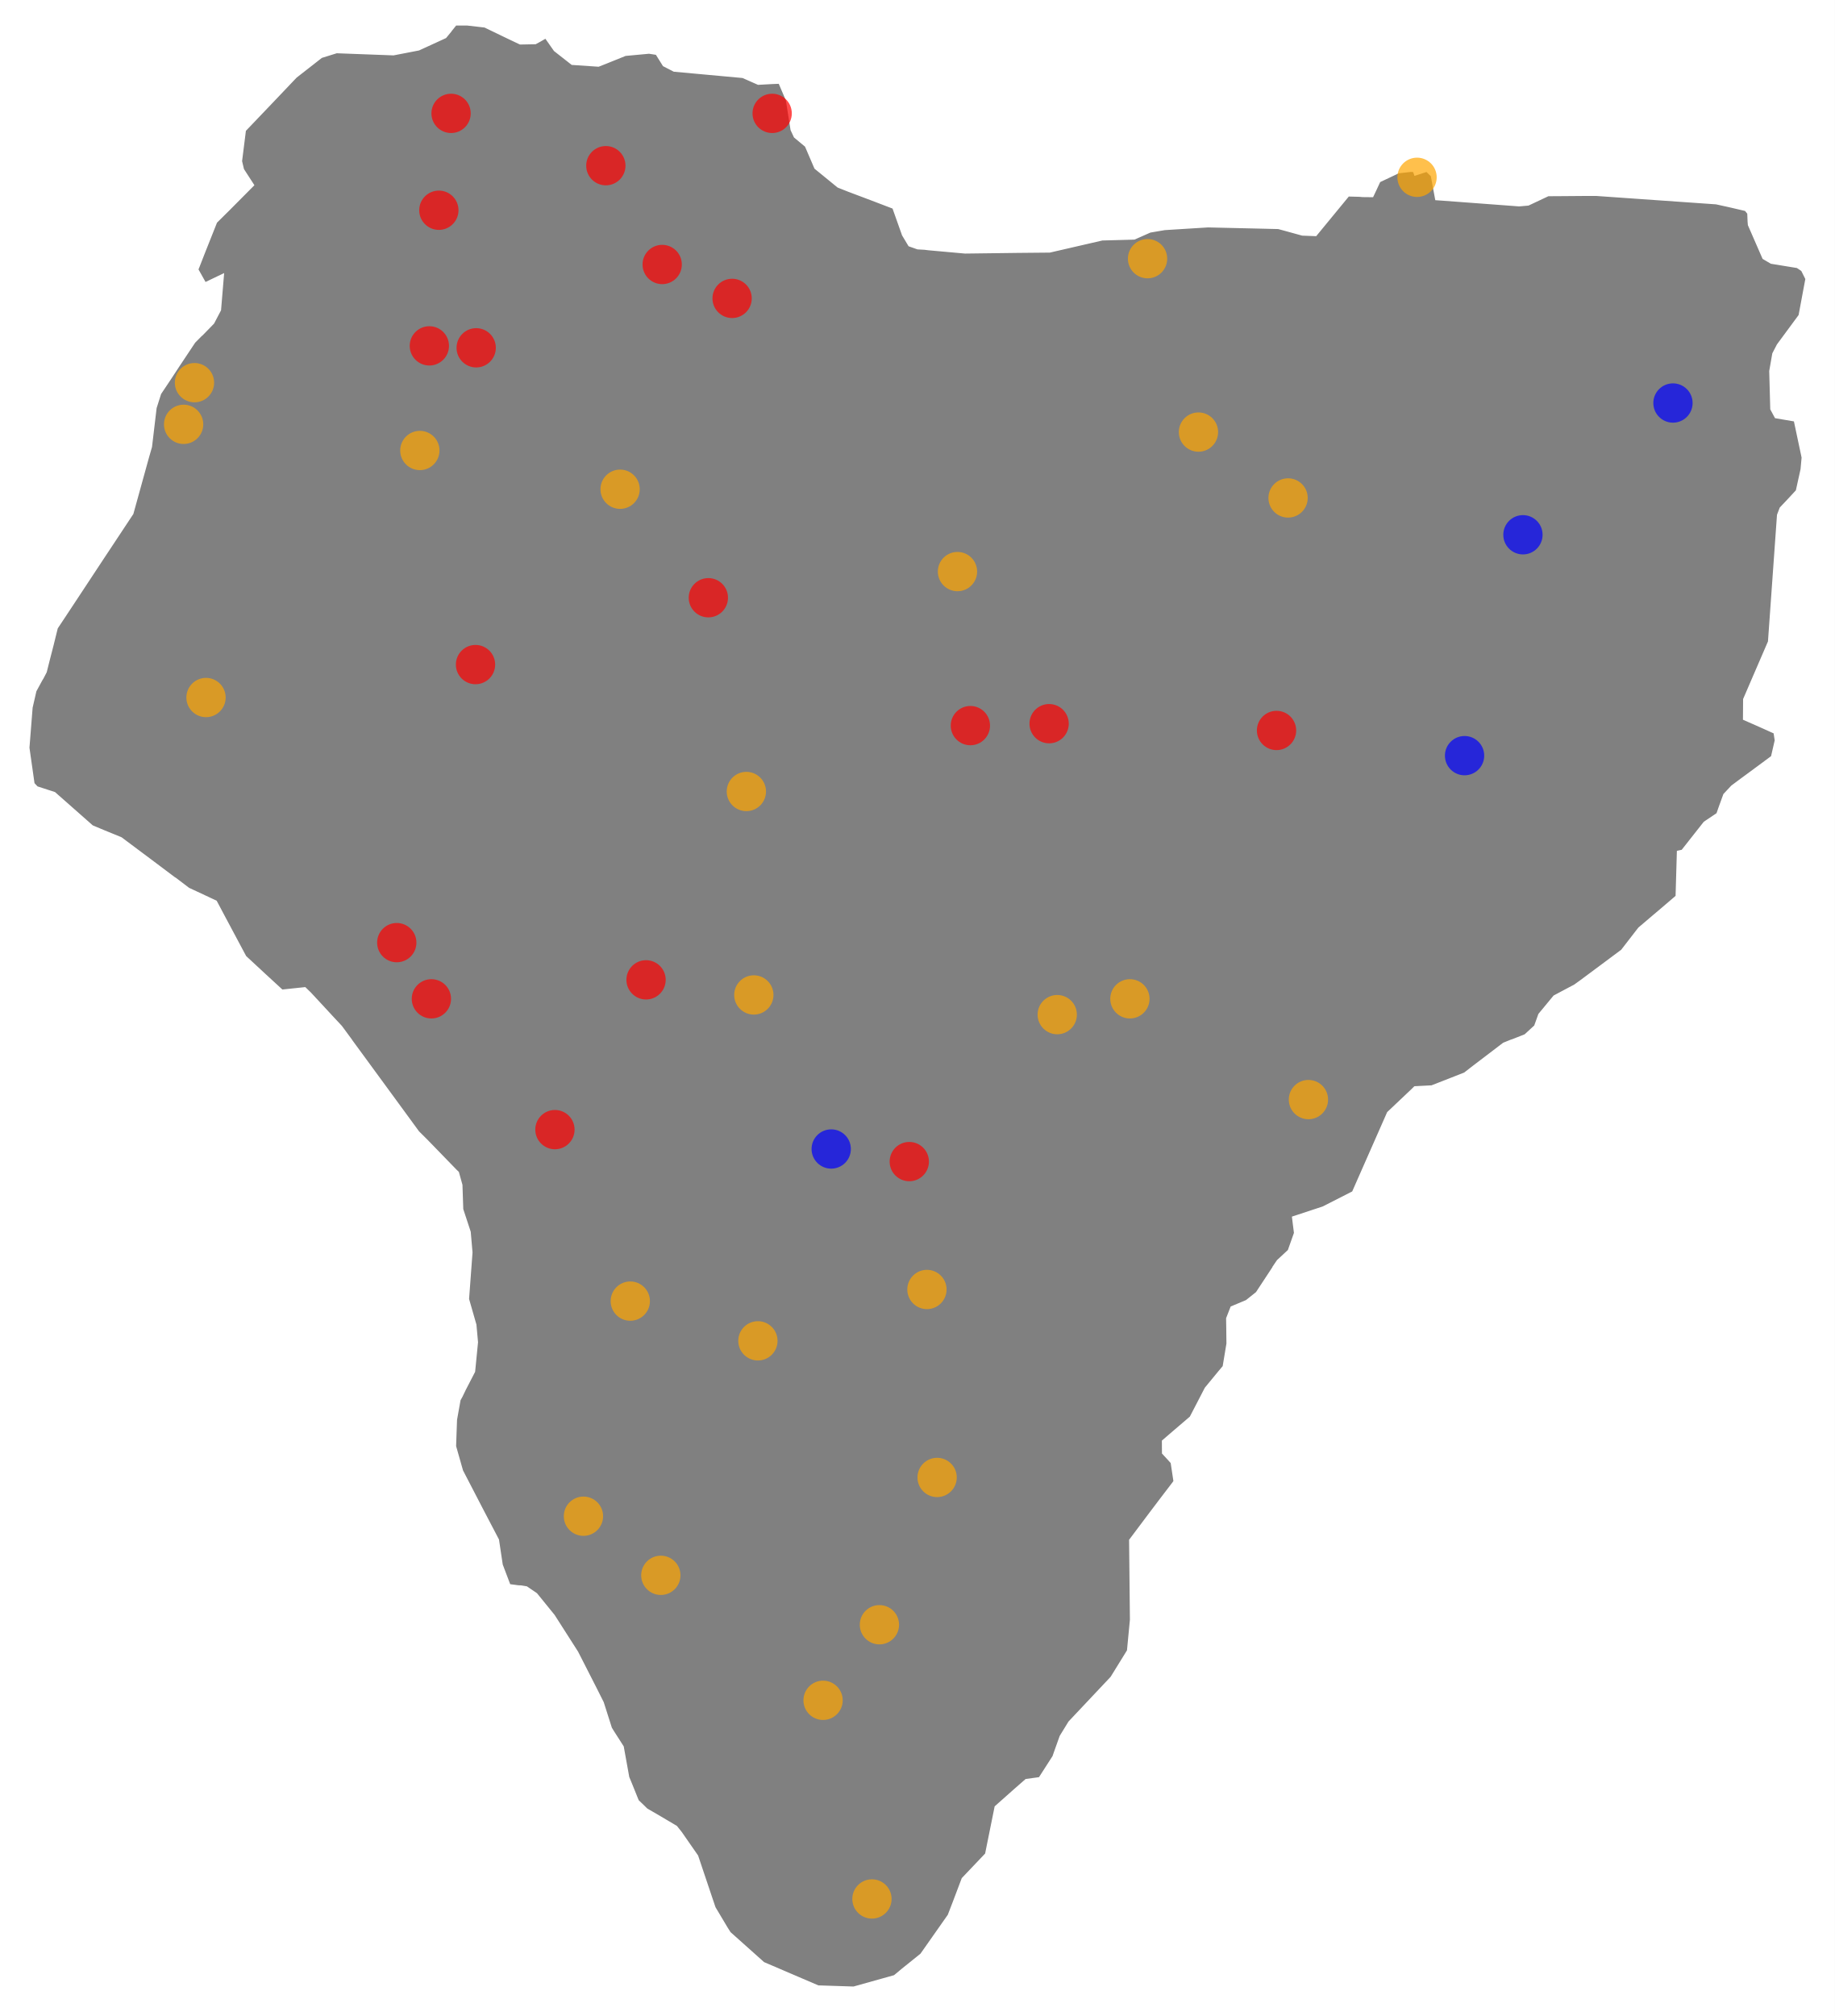
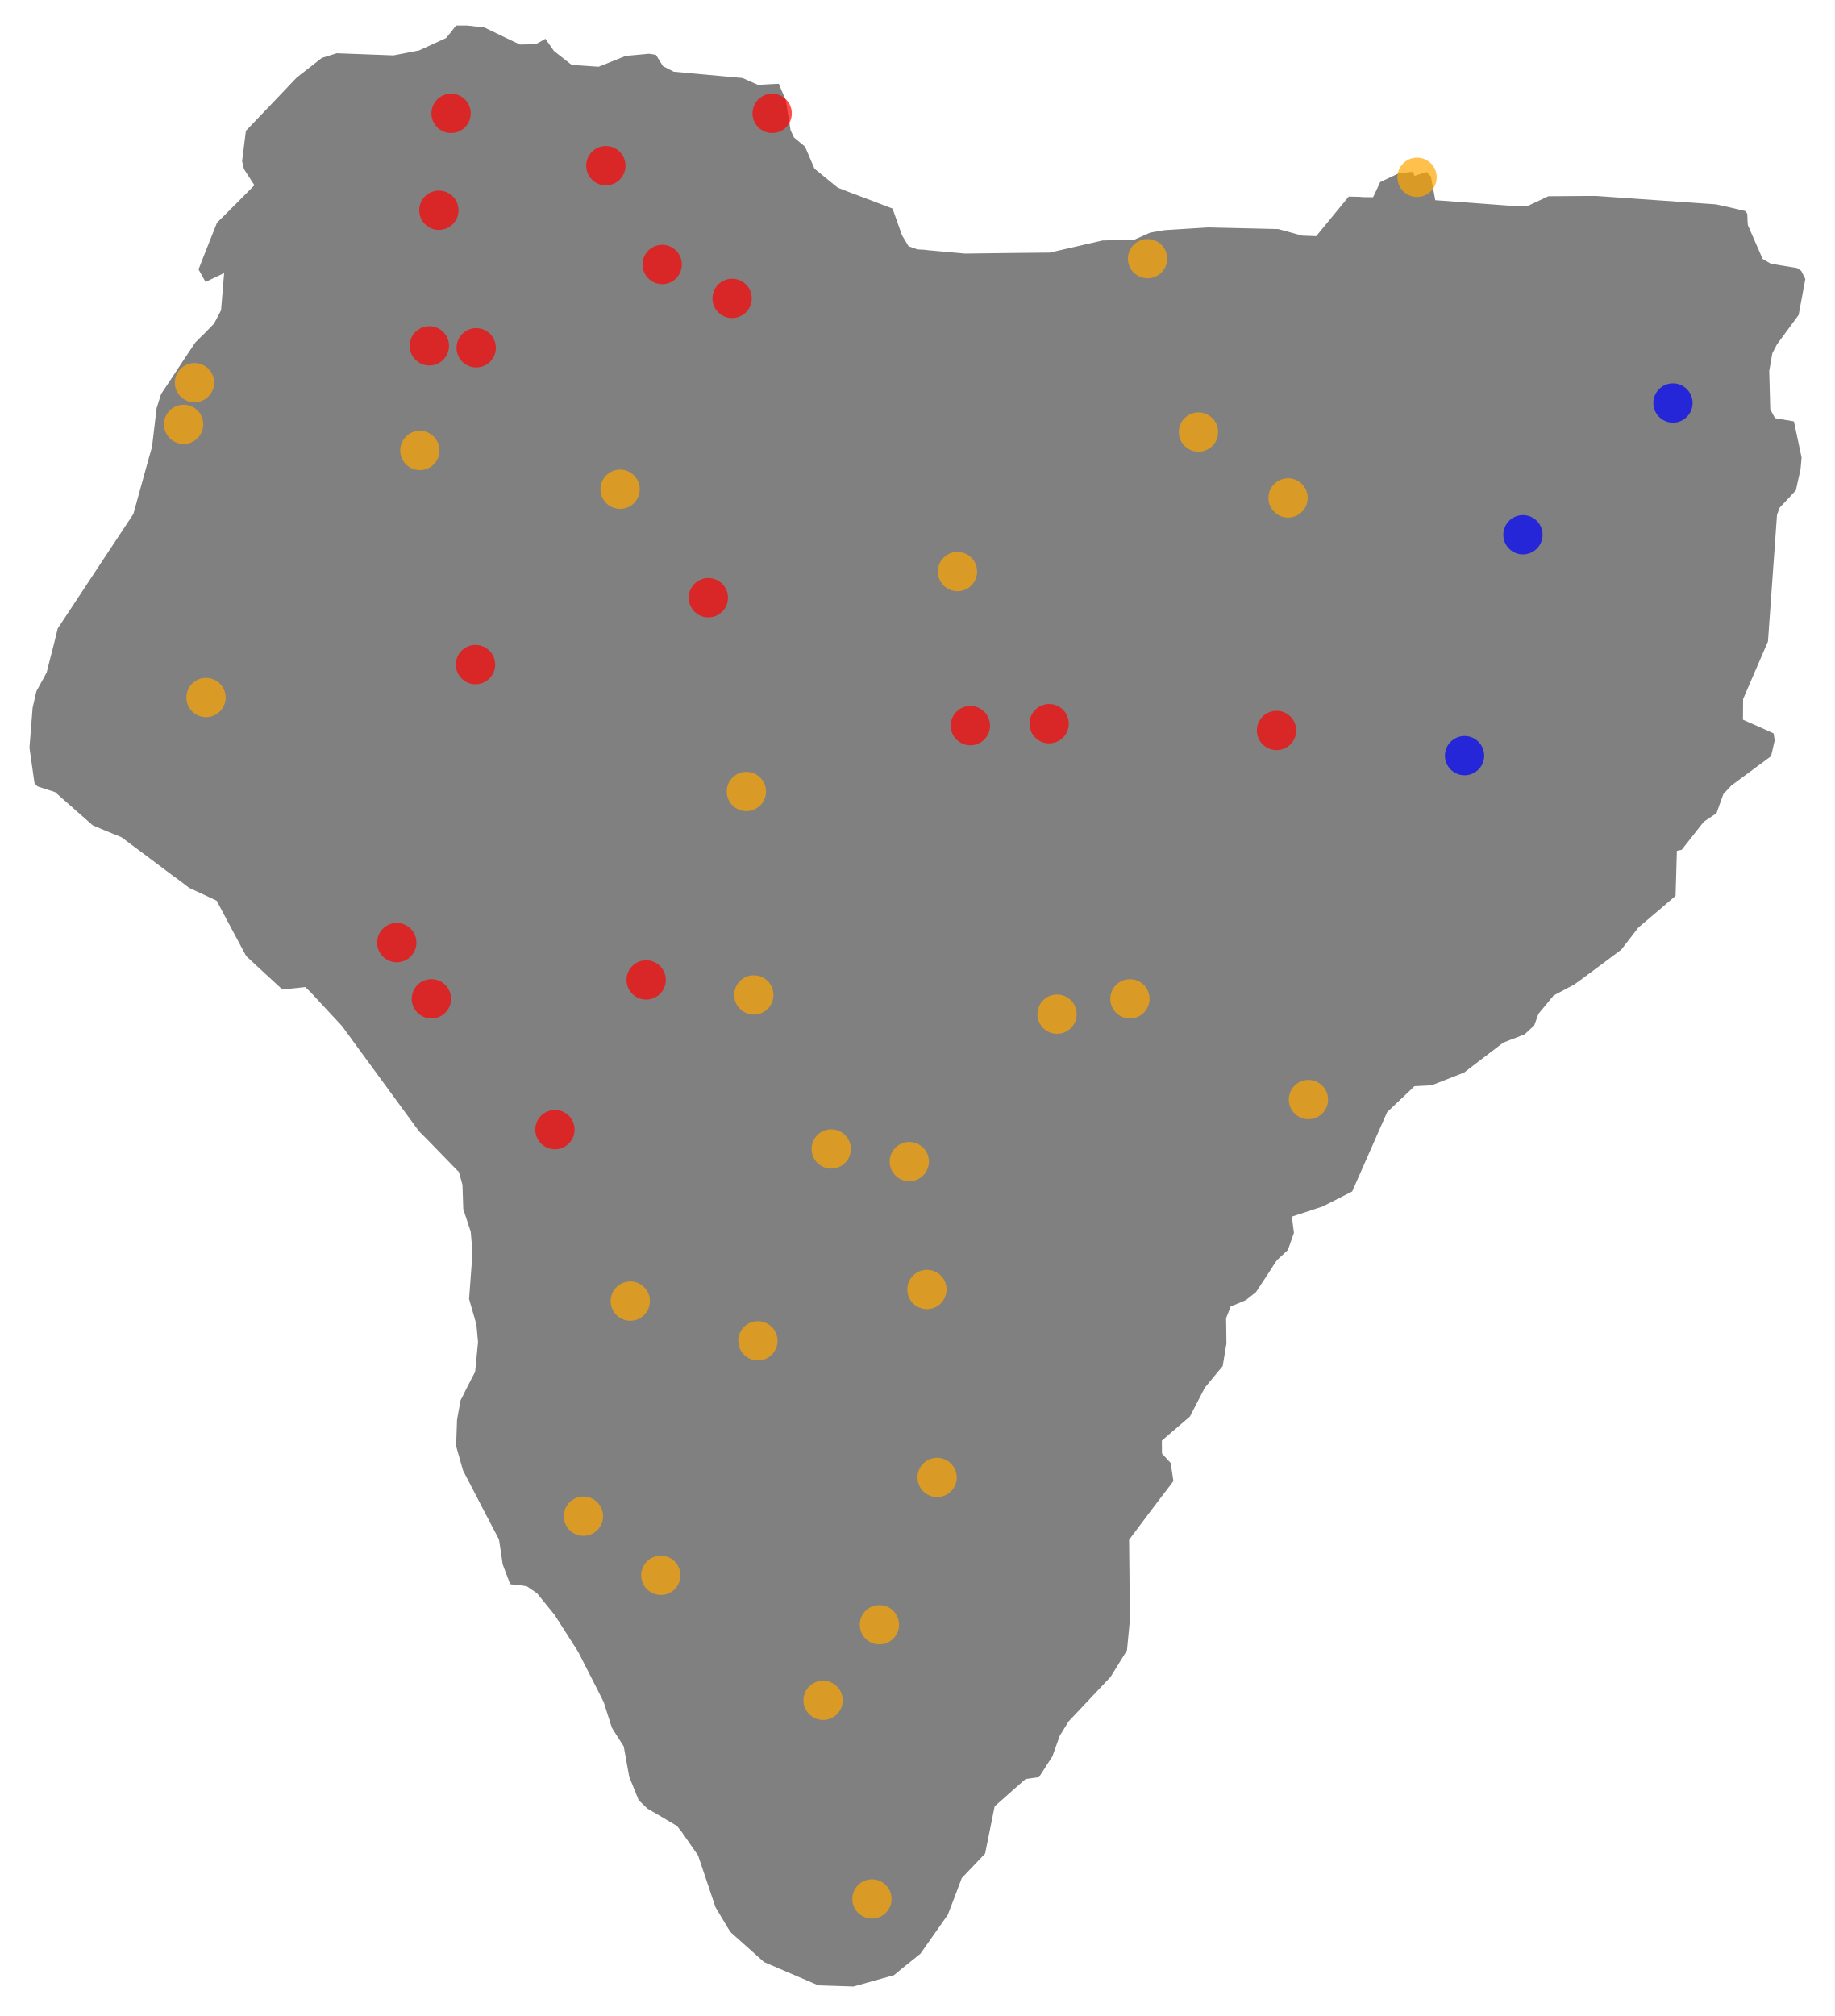
<svg xmlns="http://www.w3.org/2000/svg" version="1.1" class="marks" width="467" height="513" viewBox="0 0 467 513">
  <rect width="467" height="513" fill="white" />
  <g fill="none" stroke-miterlimit="10" transform="translate(6,6)">
    <g class="mark-group role-frame root" role="graphics-object" aria-roledescription="group mark container">
      <g transform="translate(0,0)">
        <path class="background" aria-hidden="true" d="M0,0h455v500h-455Z" />
        <g>
          <g class="mark-shape role-mark layer_0_marks" role="graphics-symbol" aria-roledescription="shape mark container">
            <path transform="translate(0,0)" d="M188.194,493.712L179.556,485.994L178.726,484.687L175.651,479.534L174.701,476.723L171.228,466.391L167.116,460.474L165.959,459.019L161.795,456.553L158.443,454.605L156.128,452.361L154.4,448.071L153.674,446.32L152.275,438.578L149.891,434.855L149.269,433.844L147.196,427.335L145.451,423.858L140.699,414.538L134.756,405.242L130.333,399.793L127.914,398.141L126.584,397.919L125.91,397.895L123.491,397.574L121.47,392.248L120.951,388.797L120.52,385.912L116.649,378.515L111.38,368.357L109.583,362.045L109.825,355.24L110.741,350.136L111.259,349.2L112.14,347.375L114.438,342.937L115.164,335.54L114.766,331.152L112.883,324.594L113.764,312.71L113.315,307.533L111.414,301.763L111.207,295.575L110.343,292.469L109.894,292.05L106.162,288.203L102.569,284.505L100.271,282.212L92.859,272.08L83.27,258.988L83.132,258.767L80.644,255.389L78.484,253.072L72.748,246.883L71.521,245.7L65.699,246.316L61.38,242.347L56.248,237.589L50.512,226.84L48.785,223.586L46.107,222.329L41.874,220.356L38.505,217.793L38.142,217.571L32.302,213.182L28.639,210.446L24.683,207.488L20.277,205.688L17.34,204.455L7.751,195.999L3.276,194.545L2.309,193.51L0.996,184.289L1.808,174.009L2.793,169.72L4.348,166.86L4.624,166.417L5.419,164.888L6.093,162.201L7.146,158.109L8.235,153.696L10.135,150.837L14.109,144.821L20.122,135.7L23.111,131.189L27.482,124.583L31.438,110.285L32.198,107.647L33.373,97.737L34.548,94.04L37.053,90.293L39.351,86.792L43.29,80.876L44.949,79.2L45.243,78.954L48.076,76.045L49.769,72.816L50.478,64.311L46.107,66.406L43.964,62.586L44.31,61.748L45.675,58.247L48.802,50.384L52.084,47.13L58.114,41.066L55.626,37.221L55.108,35.027L56.11,27.065L63.056,19.793L69.154,13.385L75.685,8.282L79.642,7.05L94.12,7.592L100.495,6.36L107.216,3.278L108.477,1.75L108.546,1.627L109.859,0L112.935,0L117.461,0.518L123.18,3.278L126.446,4.831L130.212,4.757L131.335,4.141L132.959,3.204L135.361,6.631L139.697,10.032L146.28,10.476L148.215,9.712L153.104,7.74L159.203,7.173L161.242,7.493L163.091,10.451L165.63,11.758L183.115,13.36L187.019,15.085L190.596,14.888L192.531,14.814L194.501,19.424L195.693,26.966L196.487,28.667L199.304,31.009L201.705,36.605L207.441,41.288L210.119,42.348L212.935,43.408L215.942,44.542L221.557,46.686L224.045,53.687L225.582,56.251L227.604,56.965L229.366,57.064L230.333,57.187L239.629,58.025L253.105,57.853L261.139,57.779L274.511,54.698L282.632,54.476L286.64,52.701L290.389,52.06L295.486,51.74L301.464,51.37L308.858,51.542L314.266,51.666L319.397,51.789L321.574,52.38L325.496,53.465L328.762,53.588L332.615,48.905L337.055,43.506L339.975,43.58L340.856,43.654L343.154,43.679L343.81,42.299L344.899,39.957L349.857,37.615L353.071,37.245L354.038,37.319L354.315,38.133L357.2,37.196L358.634,38.601L359.101,41.14L359.722,44.468L361.156,44.566L380.645,46.021L382.891,45.824L387.971,43.433L391.858,43.408L398.043,43.359L400.22,43.359L430.818,45.503L434.187,46.243L438.42,47.229L439.198,48.19L439.284,50.384L439.353,51.173L442.999,59.529L444.882,60.638L451.534,61.723L452.847,62.61L454.004,64.927L452.242,74.369L449.132,78.584L446.679,81.912L445.556,84.081L444.795,88.444L445.055,98.033L446.091,99.956L450.998,100.794L453.037,110.408L452.76,113.465L451.534,119.011L449.201,121.526L447.404,123.424L446.765,125.1L444.467,157.345L440.407,166.737L438.144,171.988L438.109,176.82L441.081,178.126L445.867,180.271L446.195,182.416L445.21,186.705L442.014,189.072L437.263,192.573L434.982,194.274L433.064,196.32L431.838,199.697L431.302,201.25L428.365,203.223L427.95,203.519L422.301,210.692L421.281,210.914L420.953,222.205L416.772,225.78L415.079,227.21L411.364,230.366L410.5,231.475L406.976,236.036L396.506,243.826L394.933,244.96L391.91,246.563L389.733,247.722L385.984,252.258L384.913,255.241L382.304,257.632L379.108,258.89L378.658,259.038L376.827,259.777L369.311,265.497L366.893,267.371L358.444,270.674L354.194,270.896L353.572,271.513L347.473,277.282L342.255,289.116L338.541,297.547L330.835,301.468L323.354,303.933L323.509,305.19L323.838,307.779L322.214,312.365L319.397,314.978L318.326,316.556L318.292,316.679L314.042,323.139L311.381,325.259L309.204,326.172L307.614,326.837L306.561,329.525L306.595,331.596L306.647,335.91L305.662,341.852L304.556,343.159L301.066,347.4L298.371,352.602L297.231,354.796L292.704,358.667L290.216,360.812L290.234,363.672L291.287,364.806L292.428,366.064L293.171,370.995L292.791,371.537L289.681,375.606L287.089,379.033L281.871,385.986L282.079,406.179L281.319,414.119L277.068,420.998L266.356,432.365L264.162,435.94L262.728,439.959L262.331,441.093L258.737,446.69L257.476,446.863L255.264,447.159L252.725,449.378L247.611,453.915L245.572,464L245.192,465.898L239.214,472.186L237.02,477.981L235.672,481.482L228.64,491.493L223.855,495.34L223.319,495.783L223.094,495.981L221.781,497.066L211.294,500L202.172,499.704Z" fill="gray" stroke="white" />
          </g>
          <g class="mark-symbol role-mark layer_1_marks" role="graphics-object" aria-roledescription="symbol mark container">
            <path aria-label="longitude: 167.47371; latitude: −45.50603" role="graphics-symbol" aria-roledescription="circle" transform="translate(240.9762,178.6441)" d="M5,0A5,5,0,1,1,-5,0A5,5,0,1,1,5,0" fill="red" stroke-width="2" opacity="0.7" />
            <path aria-label="longitude: 167.47822; latitude: −45.50608" role="graphics-symbol" aria-roledescription="circle" transform="translate(318.8964,179.8767)" d="M5,0A5,5,0,1,1,-5,0A5,5,0,1,1,5,0" fill="red" stroke-width="2" opacity="0.7" />
            <path aria-label="longitude: 167.47487; latitude: −45.50601" role="graphics-symbol" aria-roledescription="circle" transform="translate(261.0178,178.151)" d="M5,0A5,5,0,1,1,-5,0A5,5,0,1,1,5,0" fill="red" stroke-width="2" opacity="0.7" />
-             <path aria-label="longitude: 167.47281; latitude: −45.51053" role="graphics-symbol" aria-roledescription="circle" transform="translate(225.4267,289.5841)" d="M5,0A5,5,0,1,1,-5,0A5,5,0,1,1,5,0" fill="red" stroke-width="2" opacity="0.7" />
            <path aria-label="longitude: 167.47079; latitude: −45.49971" role="graphics-symbol" aria-roledescription="circle" transform="translate(190.5268,22.84997)" d="M5,0A5,5,0,1,1,-5,0A5,5,0,1,1,5,0" fill="red" stroke-width="2" opacity="0.7" />
-             <path aria-label="longitude: 167.468932349; latitude: −45.5086540496" role="graphics-symbol" aria-roledescription="circle" transform="translate(158.4318,243.3346)" d="M5,0A5,5,0,1,1,-5,0A5,5,0,1,1,5,0" fill="red" stroke-width="2" opacity="0.7" />
+             <path aria-label="longitude: 167.468933702; latitude: −45.5086551015" role="graphics-symbol" aria-roledescription="circle" transform="translate(158.4551,243.3605)" d="M5,0A5,5,0,1,1,-5,0A5,5,0,1,1,5,0" fill="red" stroke-width="2" opacity="0.7" />
            <path aria-label="longitude: 167.46577; latitude: −45.50885" role="graphics-symbol" aria-roledescription="circle" transform="translate(103.7952,248.1654)" d="M5,0A5,5,0,1,1,-5,0A5,5,0,1,1,5,0" fill="red" stroke-width="2" opacity="0.7" />
+             <path aria-label="longitude: 167.4702; latitude: −45.50162" role="graphics-symbol" aria-roledescription="circle" transform="translate(180.3332,69.93147)" d="M5,0A5,5,0,1,1,-5,0A5,5,0,1,1,5,0" fill="red" stroke-width="2" opacity="0.7" />
            <path aria-label="longitude: 167.46985; latitude: −45.50471" role="graphics-symbol" aria-roledescription="circle" transform="translate(174.2862,146.1034)" d="M5,0A5,5,0,1,1,-5,0A5,5,0,1,1,5,0" fill="red" stroke-width="2" opacity="0.7" />
-             <path aria-label="longitude: 167.4702; latitude: −45.50162" role="graphics-symbol" aria-roledescription="circle" transform="translate(180.3332,69.93147)" d="M5,0A5,5,0,1,1,-5,0A5,5,0,1,1,5,0" fill="red" stroke-width="2" opacity="0.7" />
            <path aria-label="longitude: 167.46643; latitude: −45.50213" role="graphics-symbol" aria-roledescription="circle" transform="translate(115.1981,82.50324)" d="M5,0A5,5,0,1,1,-5,0A5,5,0,1,1,5,0" fill="red" stroke-width="2" opacity="0.7" />
            <path aria-label="longitude: 167.46574; latitude: −45.50211" role="graphics-symbol" aria-roledescription="circle" transform="translate(103.2769,82.01023)" d="M5,0A5,5,0,1,1,-5,0A5,5,0,1,1,5,0" fill="red" stroke-width="2" opacity="0.7" />
            <path aria-label="longitude: 167.46526; latitude: −45.50827" role="graphics-symbol" aria-roledescription="circle" transform="translate(94.9838,233.8664)" d="M5,0A5,5,0,1,1,-5,0A5,5,0,1,1,5,0" fill="red" stroke-width="2" opacity="0.7" />
            <path aria-label="longitude: 167.46834; latitude: −45.50025" role="graphics-symbol" aria-roledescription="circle" transform="translate(148.1976,36.16081)" d="M5,0A5,5,0,1,1,-5,0A5,5,0,1,1,5,0" fill="red" stroke-width="2" opacity="0.7" />
            <path aria-label="longitude: 167.46642; latitude: −45.5054" role="graphics-symbol" aria-roledescription="circle" transform="translate(115.0254,163.1132)" d="M5,0A5,5,0,1,1,-5,0A5,5,0,1,1,5,0" fill="red" stroke-width="2" opacity="0.7" />
            <path aria-label="longitude: 167.46917; latitude: −45.50127" role="graphics-symbol" aria-roledescription="circle" transform="translate(162.5377,61.30385)" d="M5,0A5,5,0,1,1,-5,0A5,5,0,1,1,5,0" fill="red" stroke-width="2" opacity="0.7" />
            <path aria-label="longitude: 167.46759; latitude: −45.5102" role="graphics-symbol" aria-roledescription="circle" transform="translate(135.2397,281.4482)" d="M5,0A5,5,0,1,1,-5,0A5,5,0,1,1,5,0" fill="red" stroke-width="2" opacity="0.7" />
            <path aria-label="longitude: 167.46606; latitude: −45.49971" role="graphics-symbol" aria-roledescription="circle" transform="translate(108.8056,22.84997)" d="M5,0A5,5,0,1,1,-5,0A5,5,0,1,1,5,0" fill="red" stroke-width="2" opacity="0.7" />
            <path aria-label="longitude: 167.46588; latitude: −45.50071" role="graphics-symbol" aria-roledescription="circle" transform="translate(105.6957,47.49977)" d="M5,0A5,5,0,1,1,-5,0A5,5,0,1,1,5,0" fill="red" stroke-width="2" opacity="0.7" />
          </g>
          <g class="mark-symbol role-mark layer_2_marks" role="graphics-object" aria-roledescription="symbol mark container">
+             <path aria-label="longitude: 167.47281; latitude: −45.51053" role="graphics-symbol" aria-roledescription="circle" transform="translate(225.4267,289.5841)" d="M5,0A5,5,0,1,1,-5,0A5,5,0,1,1,5,0" fill="orange" stroke-width="2" opacity="0.7" />
            <path aria-label="longitude: 167.47041; latitude: −45.50671" role="graphics-symbol" aria-roledescription="circle" transform="translate(183.9614,195.4078)" d="M5,0A5,5,0,1,1,-5,0A5,5,0,1,1,5,0" fill="orange" stroke-width="2" opacity="0.7" />
            <path aria-label="longitude: 167.47307; latitude: −45.51185" role="graphics-symbol" aria-roledescription="circle" transform="translate(229.9188,322.1282)" d="M5,0A5,5,0,1,1,-5,0A5,5,0,1,1,5,0" fill="orange" stroke-width="2" opacity="0.7" />
            <path aria-label="longitude: 167.4687; latitude: −45.51197" role="graphics-symbol" aria-roledescription="circle" transform="translate(154.4174,325.0868)" d="M5,0A5,5,0,1,1,-5,0A5,5,0,1,1,5,0" fill="orange" stroke-width="2" opacity="0.7" />
            <path aria-label="longitude: 167.47839; latitude: −45.50368" role="graphics-symbol" aria-roledescription="circle" transform="translate(321.8336,120.7123)" d="M5,0A5,5,0,1,1,-5,0A5,5,0,1,1,5,0" fill="orange" stroke-width="2" opacity="0.7" />
            <path aria-label="longitude: 167.47058; latitude: −45.51238" role="graphics-symbol" aria-roledescription="circle" transform="translate(186.8986,335.1953)" d="M5,0A5,5,0,1,1,-5,0A5,5,0,1,1,5,0" fill="orange" stroke-width="2" opacity="0.7" />
            <path aria-label="longitude: 167.47707; latitude: −45.503" role="graphics-symbol" aria-roledescription="circle" transform="translate(299.0276,103.9495)" d="M5,0A5,5,0,1,1,-5,0A5,5,0,1,1,5,0" fill="orange" stroke-width="2" opacity="0.7" />
            <path aria-label="longitude: 167.47052; latitude: −45.50881" role="graphics-symbol" aria-roledescription="circle" transform="translate(185.8619,247.1793)" d="M5,0A5,5,0,1,1,-5,0A5,5,0,1,1,5,0" fill="orange" stroke-width="2" opacity="0.7" />
            <path aria-label="longitude: 167.46855; latitude: −45.50359" role="graphics-symbol" aria-roledescription="circle" transform="translate(151.8258,118.4936)" d="M5,0A5,5,0,1,1,-5,0A5,5,0,1,1,5,0" fill="orange" stroke-width="2" opacity="0.7" />
            <path aria-label="longitude: 167.47632; latitude: −45.50121" role="graphics-symbol" aria-roledescription="circle" transform="translate(286.0697,59.82484)" d="M5,0A5,5,0,1,1,-5,0A5,5,0,1,1,5,0" fill="orange" stroke-width="2" opacity="0.7" />
-             <path aria-label="longitude: 167.474989598; latitude: −45.5090131665" role="graphics-symbol" aria-roledescription="circle" transform="translate(263.0841,252.1881)" d="M5,0A5,5,0,1,1,-5,0A5,5,0,1,1,5,0" fill="orange" stroke-width="2" opacity="0.7" />
+             <path aria-label="longitude: 167.474986743; latitude: −45.5090083349" role="graphics-symbol" aria-roledescription="circle" transform="translate(263.0348,252.069)" d="M5,0A5,5,0,1,1,-5,0A5,5,0,1,1,5,0" fill="orange" stroke-width="2" opacity="0.7" />
            <path aria-label="longitude: 167.46228; latitude: −45.50249" role="graphics-symbol" aria-roledescription="circle" transform="translate(43.49772,91.3775)" d="M5,0A5,5,0,1,1,-5,0A5,5,0,1,1,5,0" fill="orange" stroke-width="2" opacity="0.7" />
            <path aria-label="longitude: 167.46245; latitude: −45.50574" role="graphics-symbol" aria-roledescription="circle" transform="translate(46.43485,171.4949)" d="M5,0A5,5,0,1,1,-5,0A5,5,0,1,1,5,0" fill="orange" stroke-width="2" opacity="0.7" />
            <path aria-label="longitude: 167.47352; latitude: −45.50444" role="graphics-symbol" aria-roledescription="circle" transform="translate(237.6936,139.4474)" d="M5,0A5,5,0,1,1,-5,0A5,5,0,1,1,5,0" fill="orange" stroke-width="2" opacity="0.7" />
            <path aria-label="longitude: 167.48029; latitude: −45.50037" role="graphics-symbol" aria-roledescription="circle" transform="translate(354.6603,39.11879)" d="M5,0A5,5,0,1,1,-5,0A5,5,0,1,1,5,0" fill="orange" stroke-width="2" opacity="0.7" />
+             <path aria-label="longitude: 167.47869; latitude: −45.50989" role="graphics-symbol" aria-roledescription="circle" transform="translate(327.0167,273.8054)" d="M5,0A5,5,0,1,1,-5,0A5,5,0,1,1,5,0" fill="orange" stroke-width="2" opacity="0.7" />
            <path aria-label="longitude: 167.46212; latitude: −45.50292" role="graphics-symbol" aria-roledescription="circle" transform="translate(40.73337,101.9774)" d="M5,0A5,5,0,1,1,-5,0A5,5,0,1,1,5,0" fill="orange" stroke-width="2" opacity="0.7" />
            <path aria-label="longitude: 167.4656; latitude: −45.50319" role="graphics-symbol" aria-roledescription="circle" transform="translate(100.8581,108.6332)" d="M5,0A5,5,0,1,1,-5,0A5,5,0,1,1,5,0" fill="orange" stroke-width="2" opacity="0.7" />
-             <path aria-label="longitude: 167.47869; latitude: −45.50989" role="graphics-symbol" aria-roledescription="circle" transform="translate(327.0167,273.8054)" d="M5,0A5,5,0,1,1,-5,0A5,5,0,1,1,5,0" fill="orange" stroke-width="2" opacity="0.7" />
            <path aria-label="longitude: 167.47606; latitude: −45.50885" role="graphics-symbol" aria-roledescription="circle" transform="translate(281.5777,248.1654)" d="M5,0A5,5,0,1,1,-5,0A5,5,0,1,1,5,0" fill="orange" stroke-width="2" opacity="0.7" />
+             <path aria-label="longitude: 167.47166; latitude: −45.5104" role="graphics-symbol" aria-roledescription="circle" transform="translate(205.5579,286.379)" d="M5,0A5,5,0,1,1,-5,0A5,5,0,1,1,5,0" fill="orange" stroke-width="2" opacity="0.7" />
            <path aria-label="longitude: 167.47154; latitude: −45.51609" role="graphics-symbol" aria-roledescription="circle" transform="translate(203.4847,426.6689)" d="M5,0A5,5,0,1,1,-5,0A5,5,0,1,1,5,0" fill="orange" stroke-width="2" opacity="0.7" />
            <path aria-label="longitude: 167.47226; latitude: −45.51814" role="graphics-symbol" aria-roledescription="circle" transform="translate(215.9243,477.2161)" d="M5,0A5,5,0,1,1,-5,0A5,5,0,1,1,5,0" fill="orange" stroke-width="2" opacity="0.7" />
-             <path aria-label="longitude: 167.46801; latitude: −45.51419" role="graphics-symbol" aria-roledescription="circle" transform="translate(142.4961,379.8218)" d="M5,0A5,5,0,1,1,-5,0A5,5,0,1,1,5,0" fill="orange" stroke-width="2" opacity="0.7" />
            <path aria-label="longitude: 167.47237; latitude: −45.51531" role="graphics-symbol" aria-roledescription="circle" transform="translate(217.8248,407.4367)" d="M5,0A5,5,0,1,1,-5,0A5,5,0,1,1,5,0" fill="orange" stroke-width="2" opacity="0.7" />
            <path aria-label="longitude: 167.47322; latitude: −45.51379" role="graphics-symbol" aria-roledescription="circle" transform="translate(232.5104,369.9595)" d="M5,0A5,5,0,1,1,-5,0A5,5,0,1,1,5,0" fill="orange" stroke-width="2" opacity="0.7" />
+             <path aria-label="longitude: 167.46801; latitude: −45.51419" role="graphics-symbol" aria-roledescription="circle" transform="translate(142.4961,379.8218)" d="M5,0A5,5,0,1,1,-5,0A5,5,0,1,1,5,0" fill="orange" stroke-width="2" opacity="0.7" />
            <path aria-label="longitude: 167.46915; latitude: −45.5148" role="graphics-symbol" aria-roledescription="circle" transform="translate(162.1921,394.862)" d="M5,0A5,5,0,1,1,-5,0A5,5,0,1,1,5,0" fill="orange" stroke-width="2" opacity="0.7" />
          </g>
          <g class="mark-symbol role-mark layer_3_marks" role="graphics-object" aria-roledescription="symbol mark container">
-             <path aria-label="longitude: 167.47166; latitude: −45.5104" role="graphics-symbol" aria-roledescription="circle" transform="translate(205.5579,286.379)" d="M5,0A5,5,0,1,1,-5,0A5,5,0,1,1,5,0" fill="blue" stroke-width="2" opacity="0.7" />
            <path aria-label="longitude: 167.48185; latitude: −45.50406" role="graphics-symbol" aria-roledescription="circle" transform="translate(381.6127,130.0798)" d="M5,0A5,5,0,1,1,-5,0A5,5,0,1,1,5,0" fill="blue" stroke-width="2" opacity="0.7" />
            <path aria-label="longitude: 167.48099; latitude: −45.50634" role="graphics-symbol" aria-roledescription="circle" transform="translate(366.7543,186.2863)" d="M5,0A5,5,0,1,1,-5,0A5,5,0,1,1,5,0" fill="blue" stroke-width="2" opacity="0.7" />
            <path aria-label="longitude: 167.48406; latitude: −45.5027" role="graphics-symbol" aria-roledescription="circle" transform="translate(419.7953,96.55418)" d="M5,0A5,5,0,1,1,-5,0A5,5,0,1,1,5,0" fill="blue" stroke-width="2" opacity="0.7" />
          </g>
        </g>
        <path class="foreground" aria-hidden="true" d="" display="none" />
      </g>
    </g>
  </g>
</svg>
